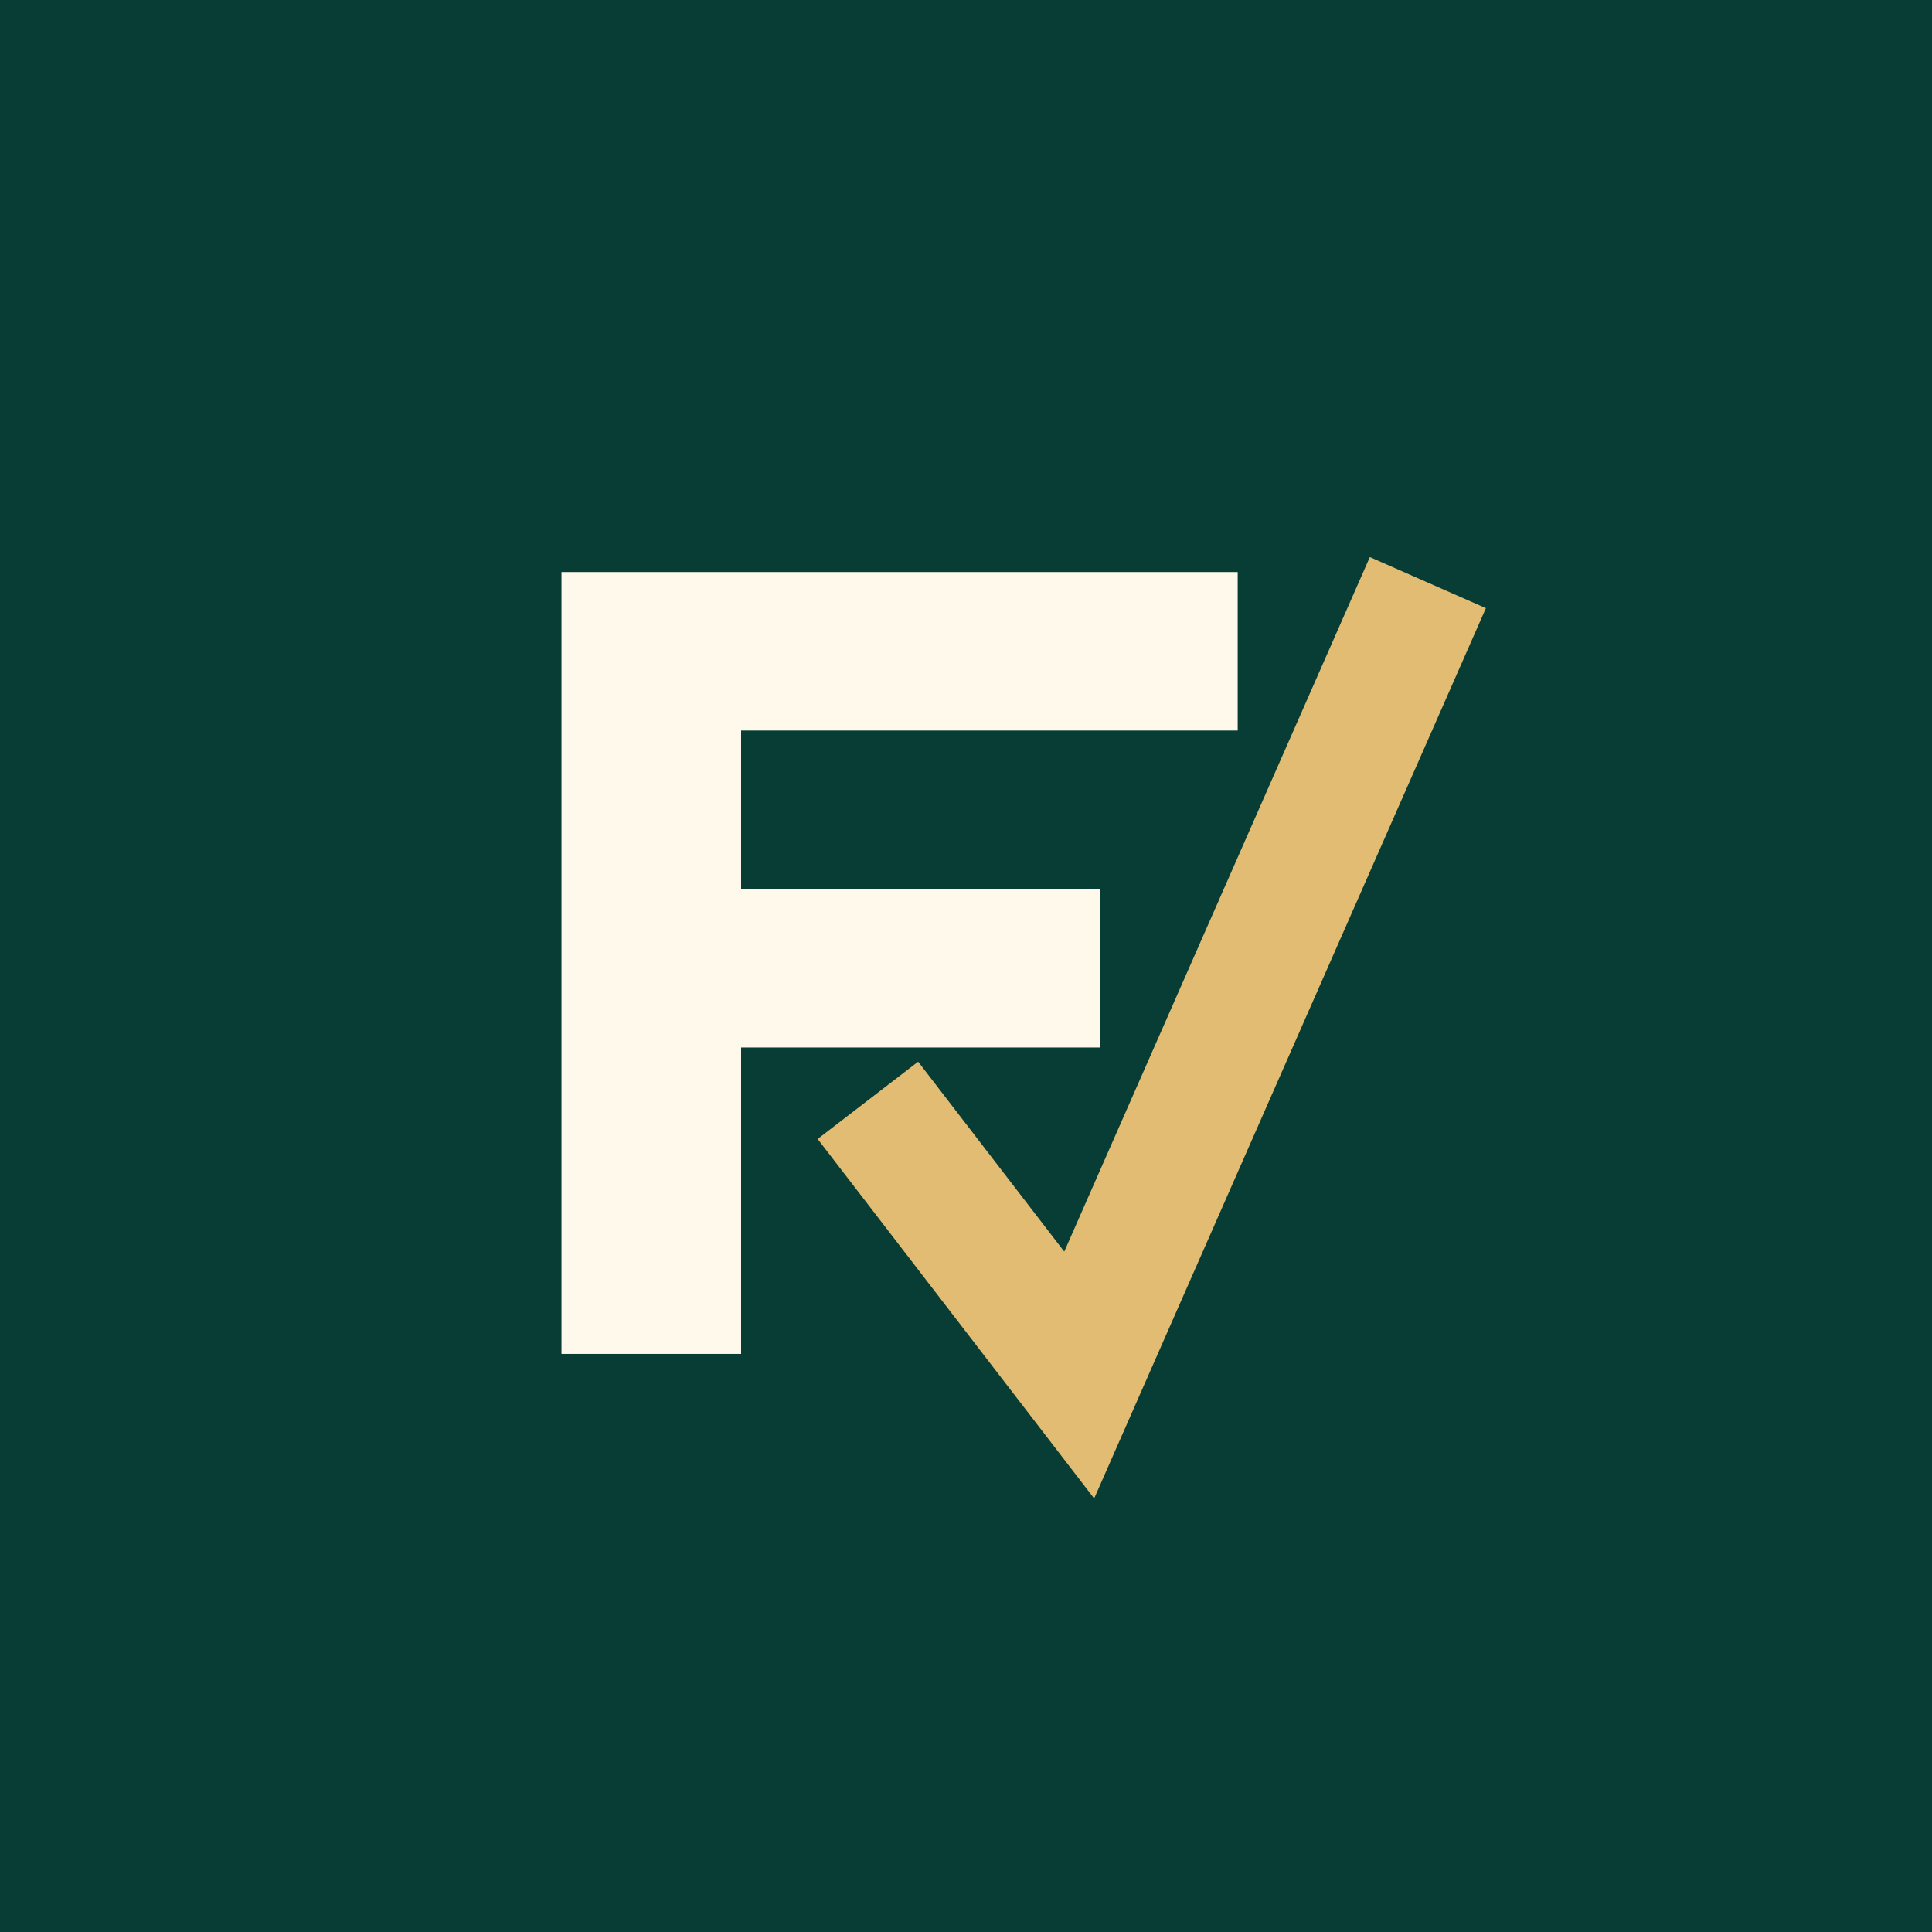
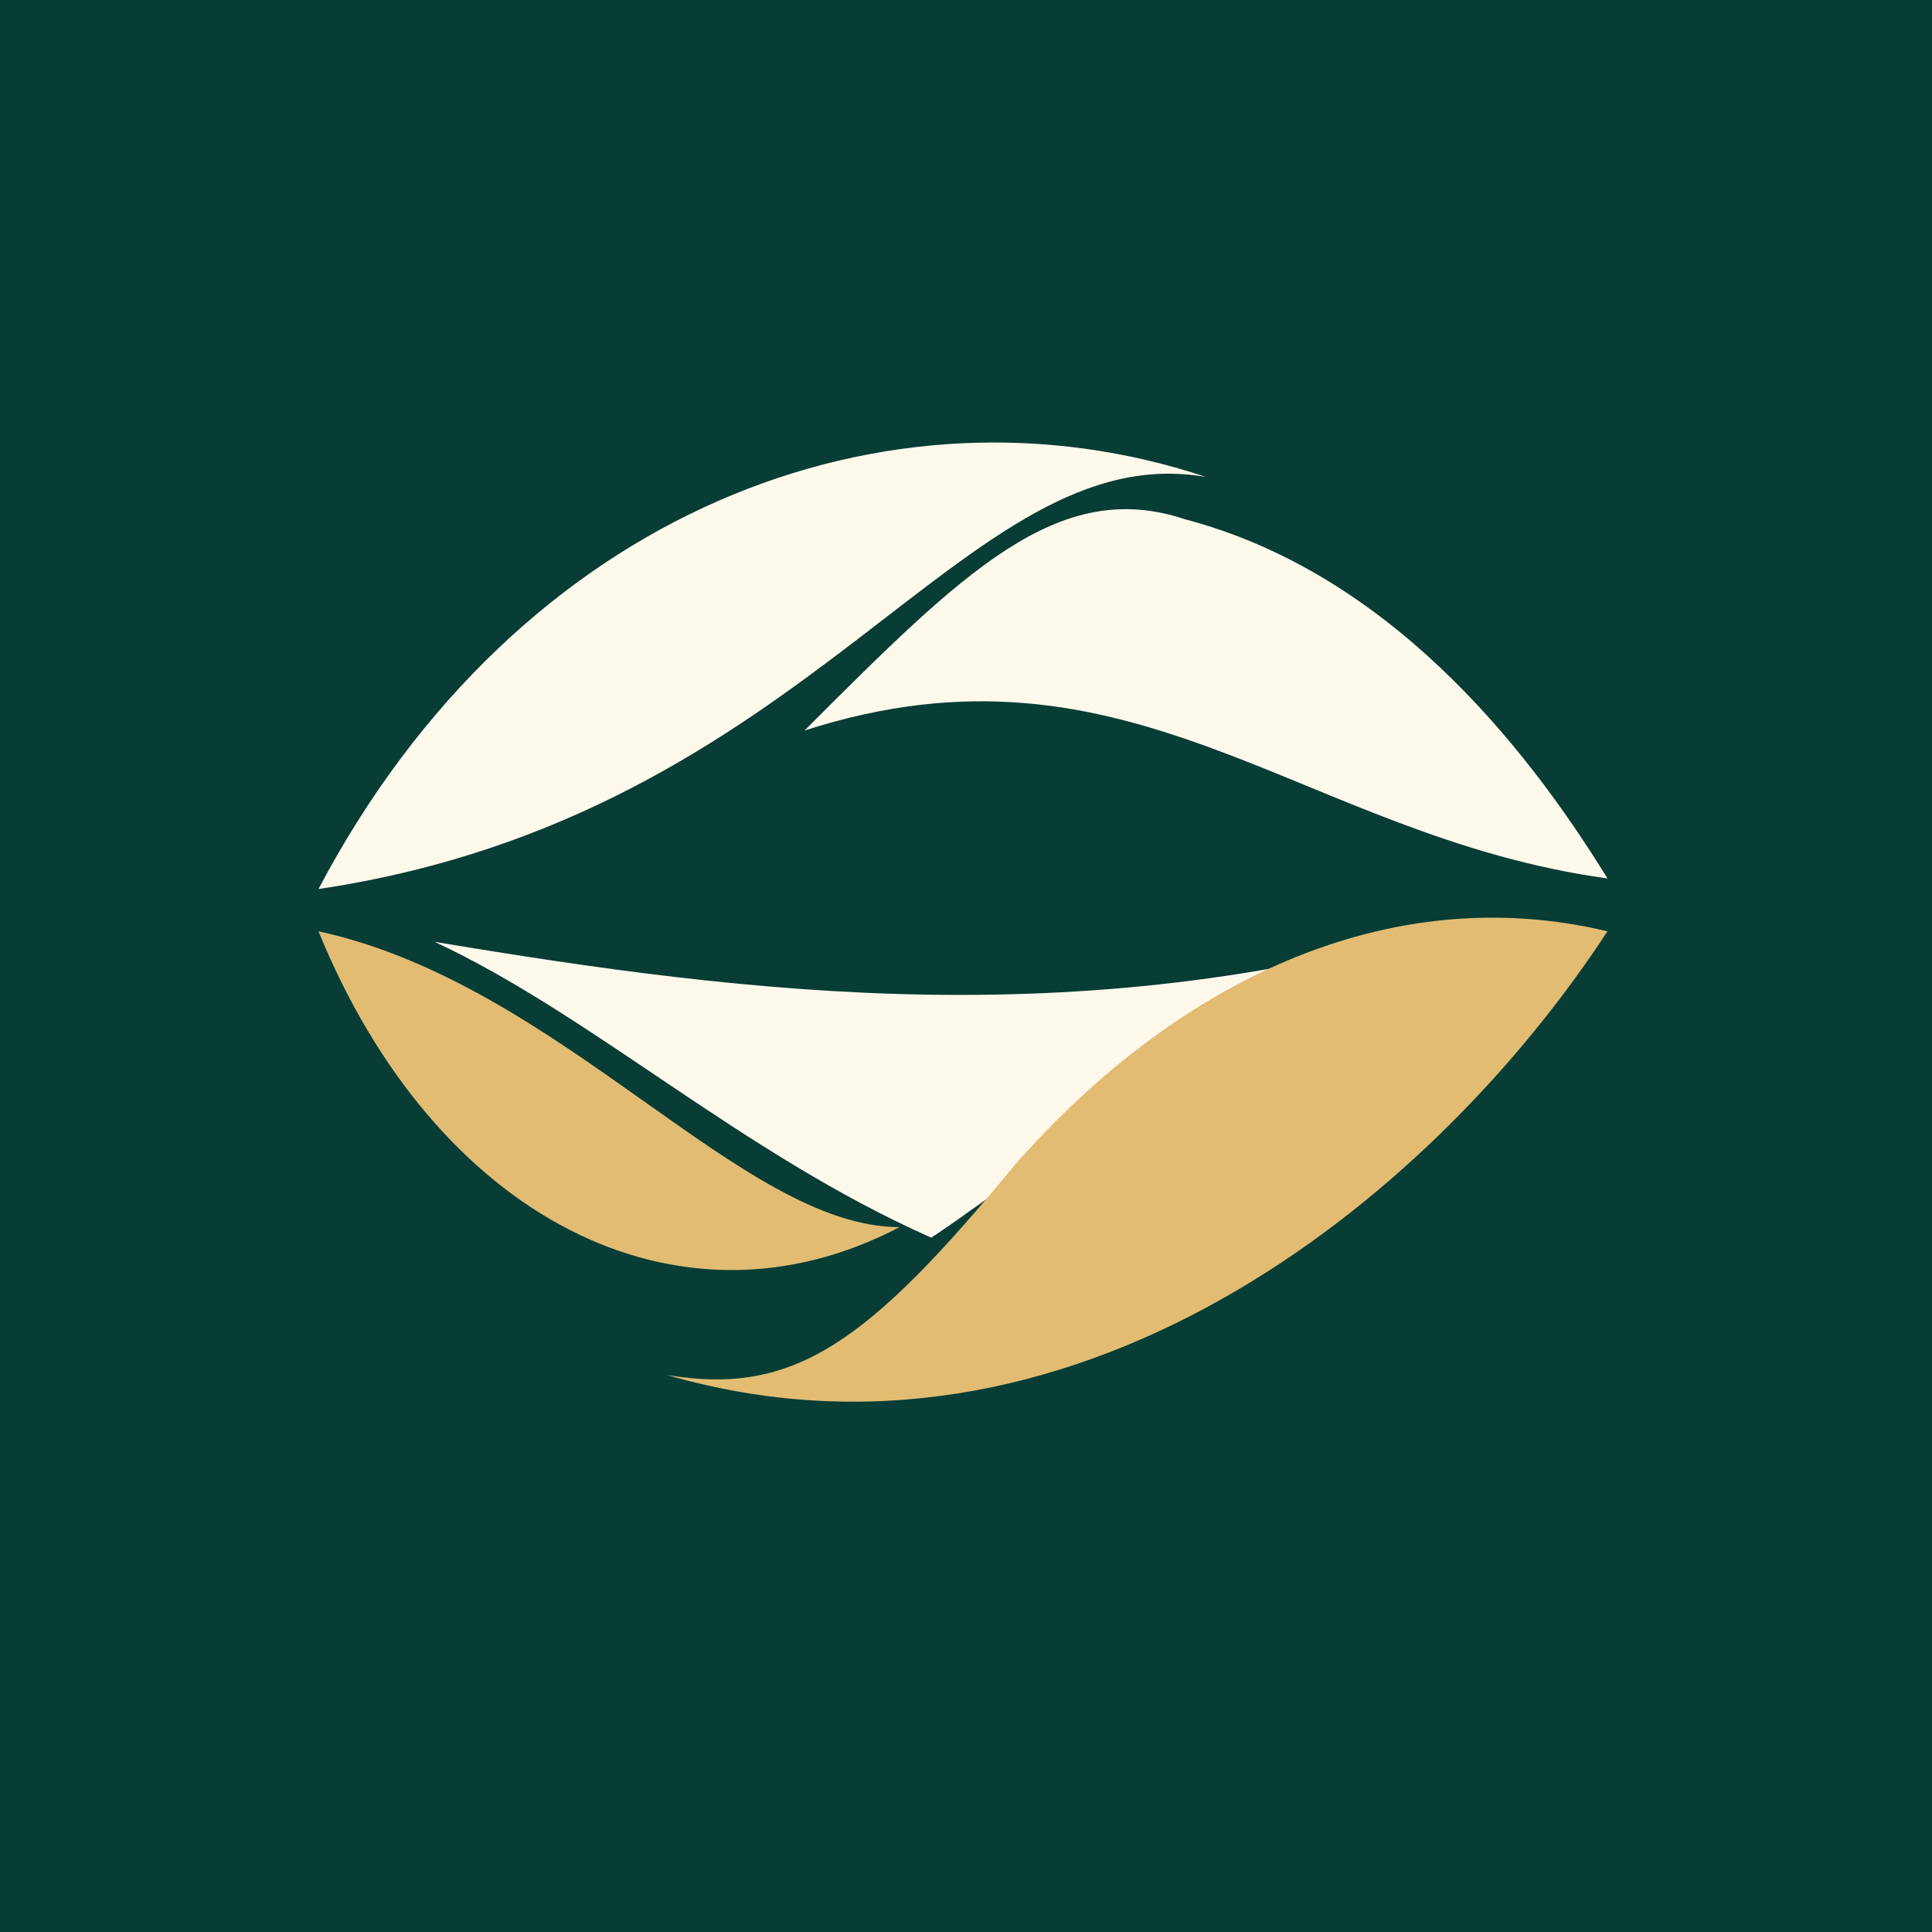
<svg xmlns="http://www.w3.org/2000/svg" width="512" height="512" viewBox="0 0 512 512" role="img" aria-label="Fullview Signature maskable app icon">
  <rect width="512" height="512" fill="#073d35" />
  <g transform="translate(76 76) scale(2.8)">
-     <path d="M26 27H90V42H43V57H77V72H43V101H26Z" fill="#fff9ec" />
-     <path d="M55 77L75 103L108 28" fill="none" stroke="#e2bc73" stroke-width="12" stroke-linejoin="miter" />
+     <g transform="translate(0 12)">
+       <path d="M3 45C22 9 57 -4 87 6C64 2 50 38 3 45Z" fill="#fff9ec" />
+       <path d="M49 30C64 15 73 6 85 10C104 15 117 31 125 44C96 40 80 20 49 30Z" fill="#fff9ec" />
+       <path d="M3 49C14 76 37 88 58 77C43 77 26 54 3 49Z" fill="#e2bc73" />
+       <path d="M14 50C44 55 76 59 112 48C90 55 73 70 61 78C43 70 29 57 14 50Z" fill="#fff9ec" />
+       <path d="M36 91C74 102 108 75 125 49C104 44 84 54 69 71C55 88 48 93 36 91Z" fill="#e2bc73" />
+     </g>
  </g>
</svg>
